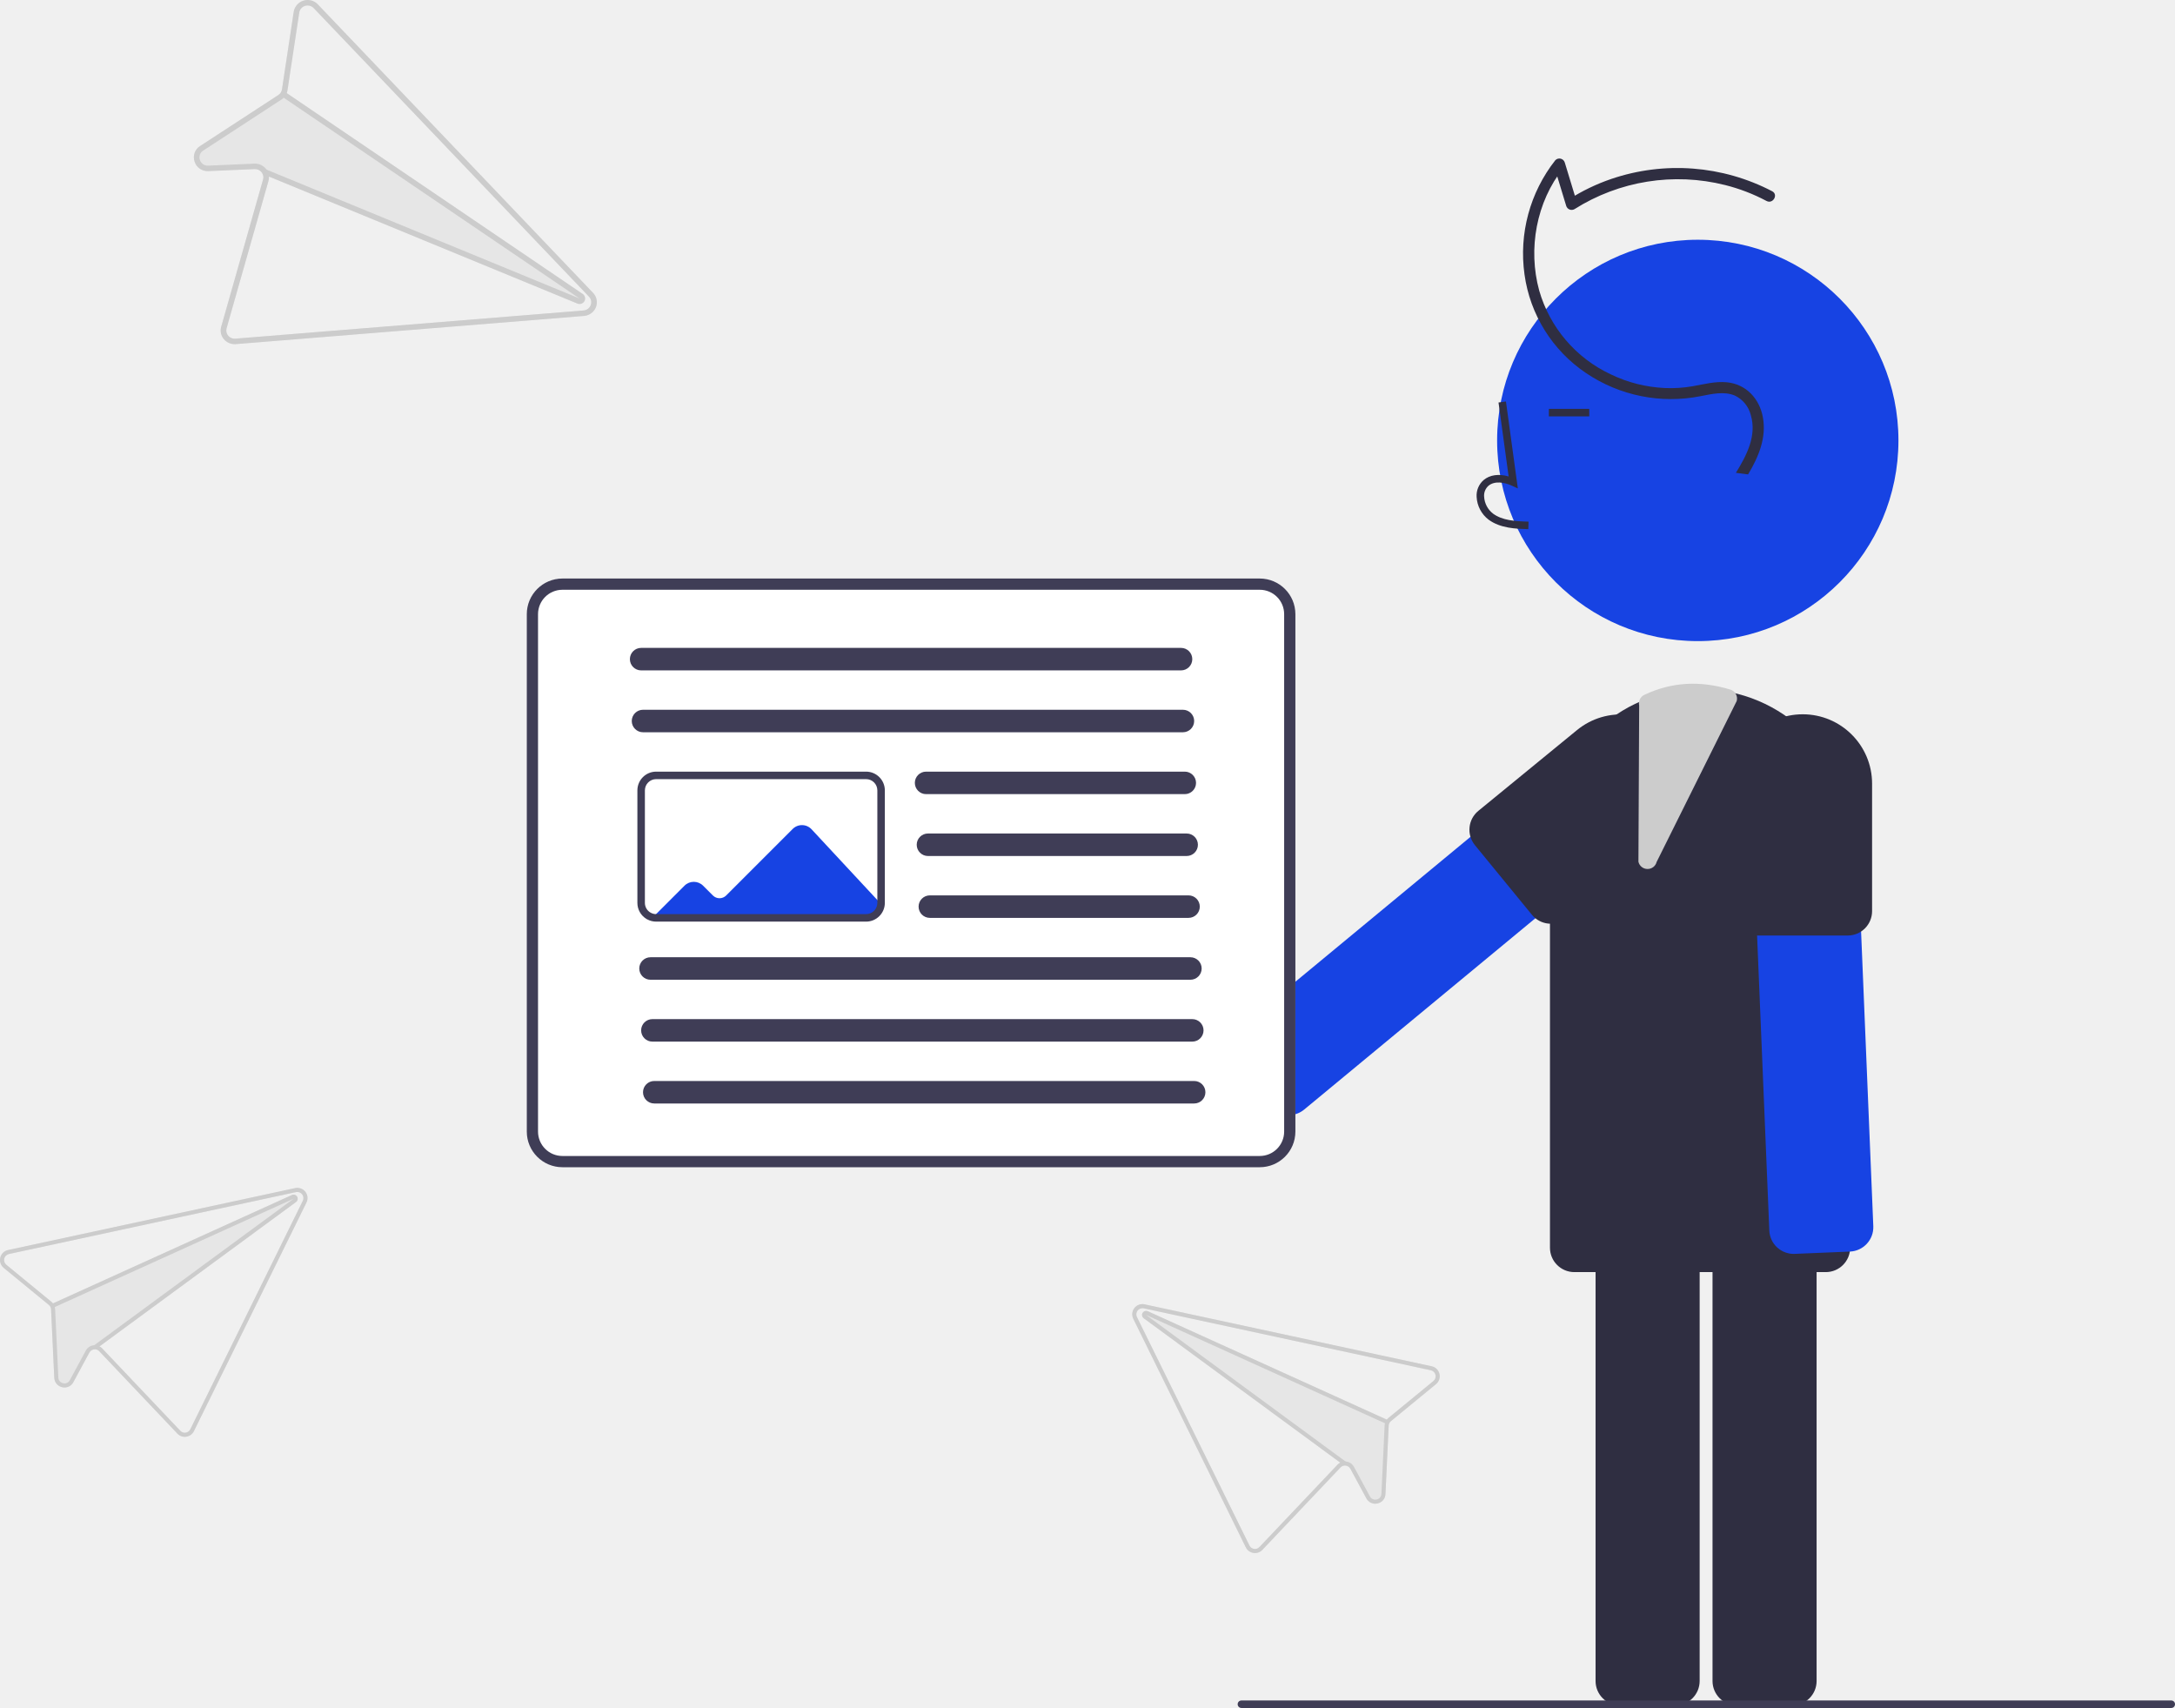
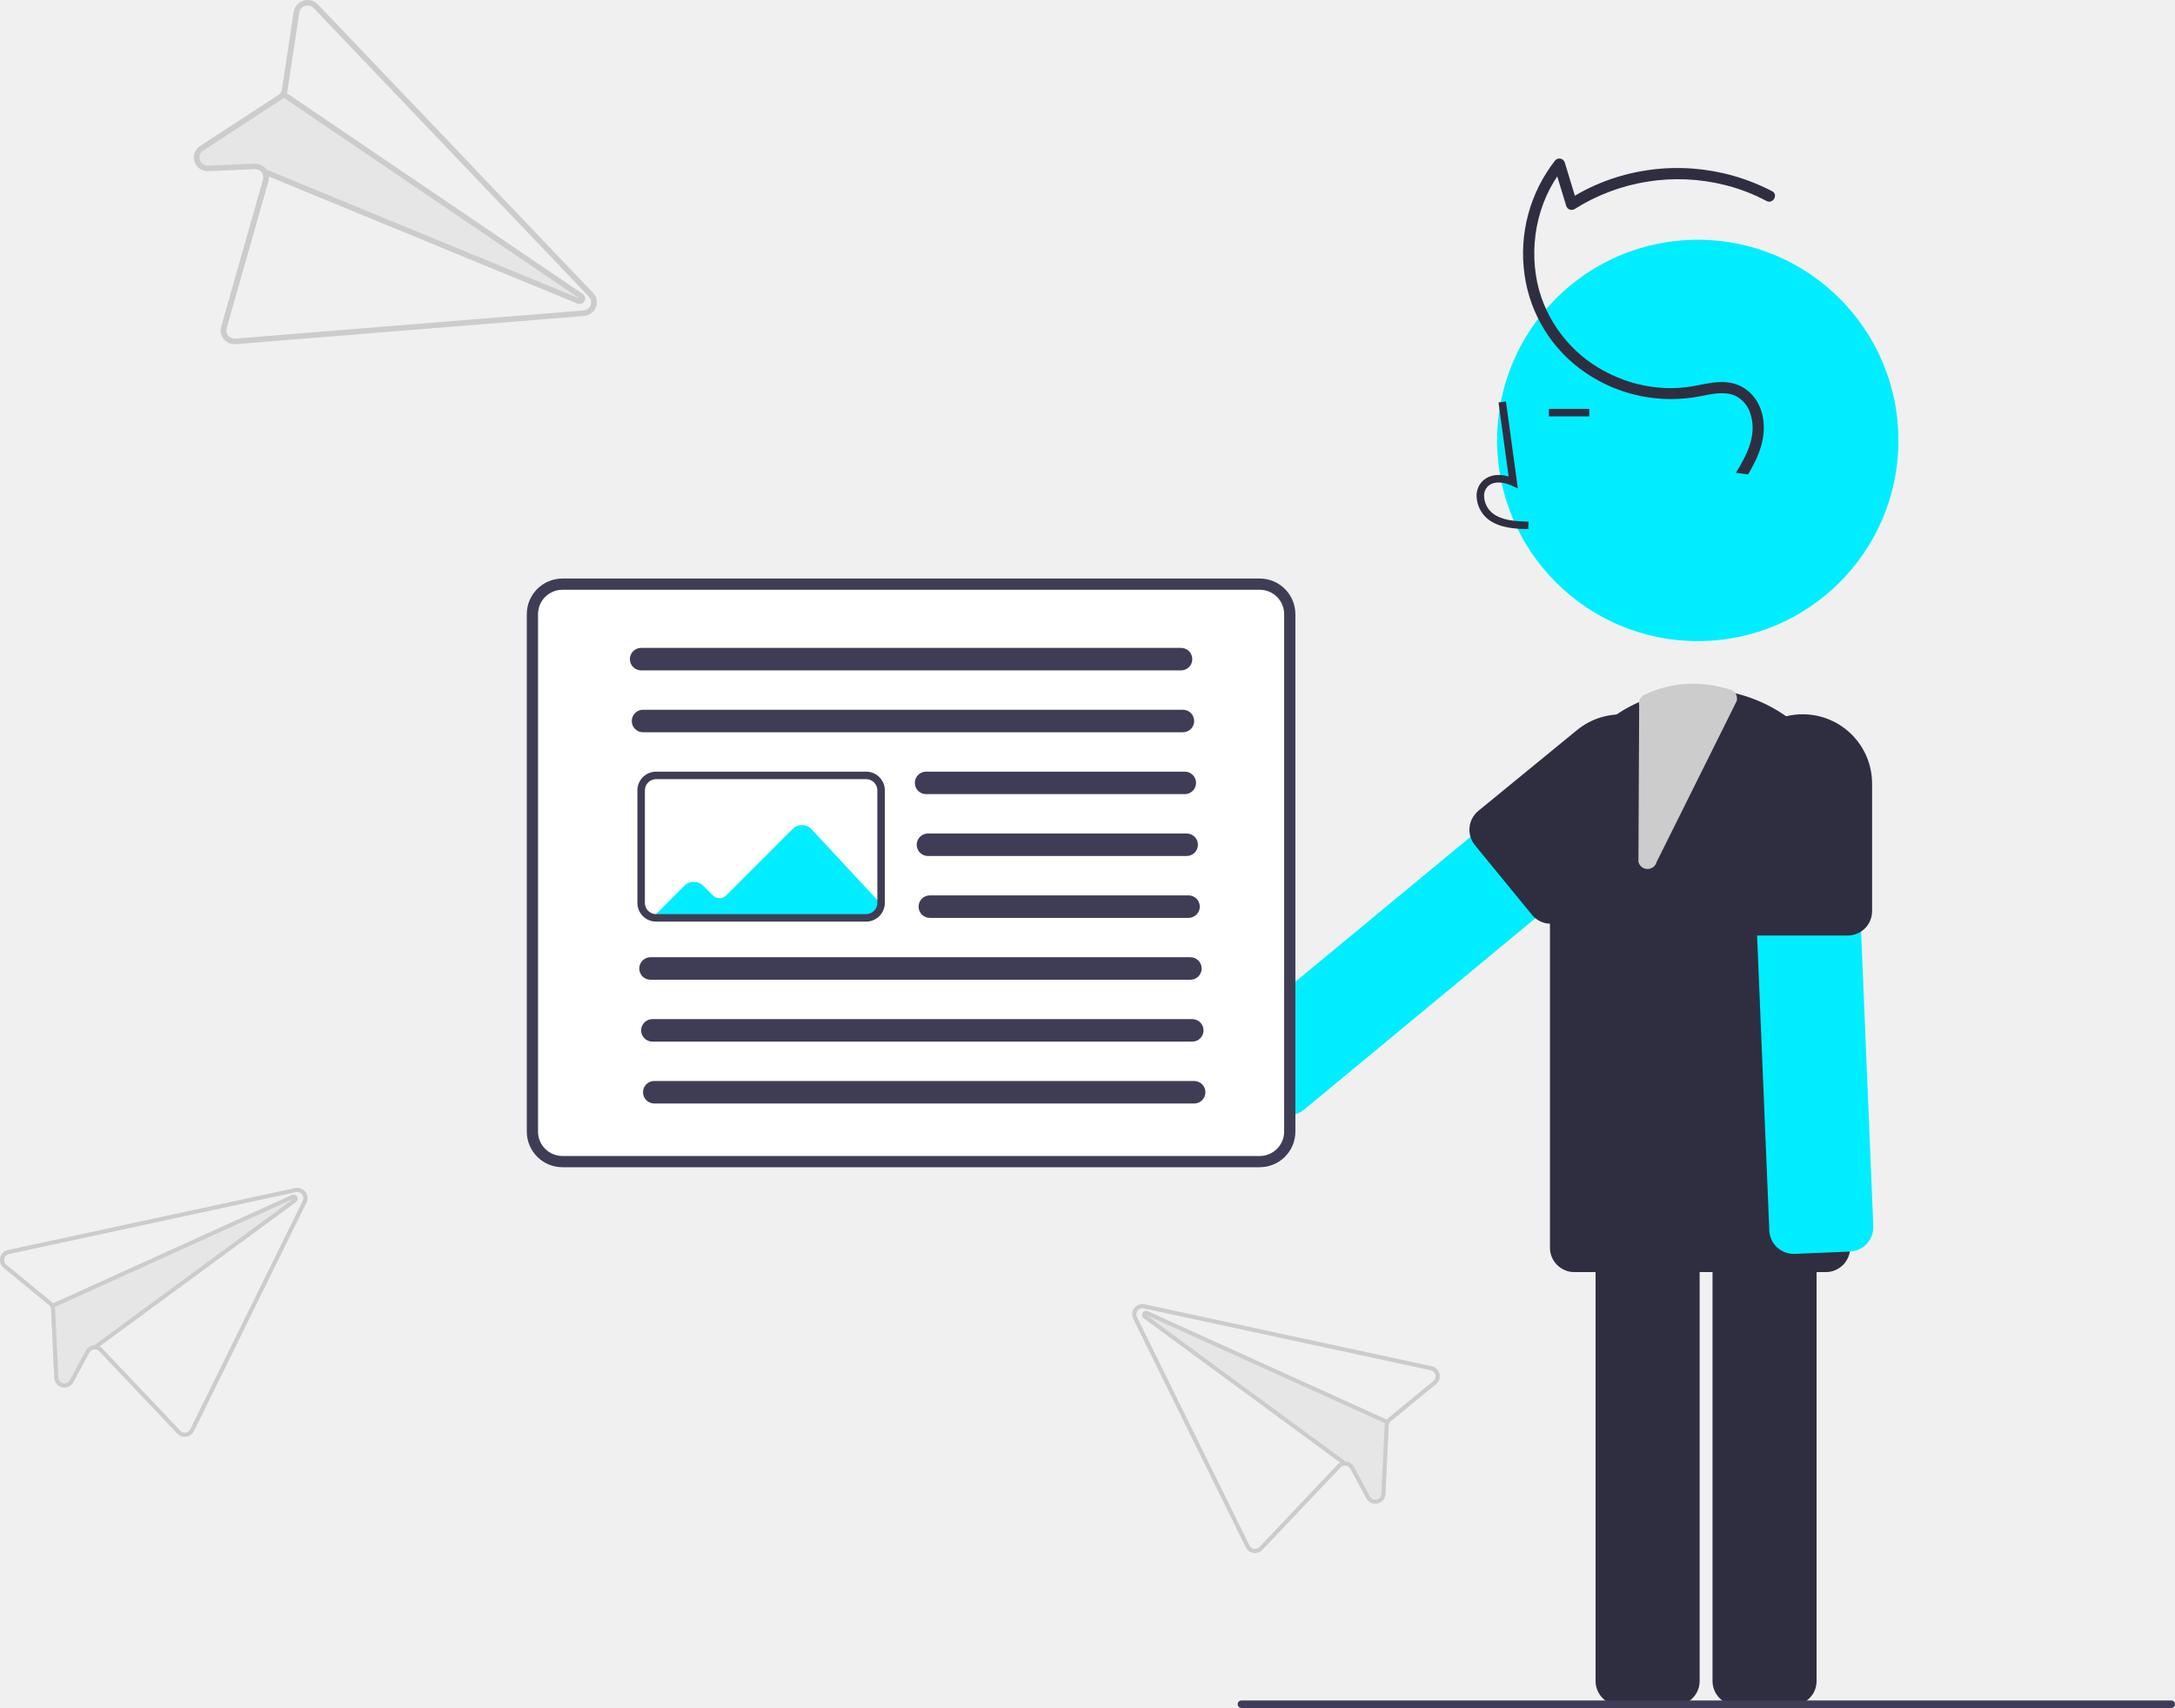
<svg xmlns="http://www.w3.org/2000/svg" data-name="Layer 1" width="580.101" height="455.488" viewBox="0 0 580.101 455.488">
-   <circle cx="452.82" cy="117.456" r="53.519" fill="#1743e3" />
+   <circle cx="452.82" cy="117.456" r="53.519" fill="#00eeff" />
  <path d="M766.702,670.558V547.543a6.508,6.508,0,0,1,6.5-6.5h14.759a6.508,6.508,0,0,1,6.5,6.5V670.558a6.508,6.508,0,0,1-6.5,6.5H773.202A6.508,6.508,0,0,1,766.702,670.558Z" transform="translate(-309.9494 -222.2559)" fill="#2f2e41" />
  <path d="M735.509,670.558V547.543a6.508,6.508,0,0,1,6.5-6.5h14.76a6.508,6.508,0,0,1,6.5,6.5V670.558a6.508,6.508,0,0,1-6.5,6.5H742.009A6.508,6.508,0,0,1,735.509,670.558Z" transform="translate(-309.9494 -222.2559)" fill="#2f2e41" />
  <path d="M723.346,555.005V446.061a40.031,40.031,0,0,1,40.031-40.031h0a40.031,40.031,0,0,1,40.031,40.031V555.005a6.5,6.5,0,0,1-6.5,6.5h-67.062A6.5,6.5,0,0,1,723.346,555.005Z" transform="translate(-309.9494 -222.2559)" fill="#2f2e41" />
  <path d="M717.573,363.37l.056-2c-3.721-.104-7.001-.337-9.466-2.138a6.148,6.148,0,0,1-2.381-4.528,3.514,3.514,0,0,1,1.153-2.895c1.636-1.382,4.269-.935,6.188-.055l1.655.759-3.173-23.19-1.981.271,2.699,19.727c-2.607-.767-5.023-.437-6.678.961a5.471,5.471,0,0,0-1.86,4.492,8.133,8.133,0,0,0,3.2,6.073C710.151,363.162,714.266,363.277,717.573,363.37Z" transform="translate(-309.9494 -222.2559)" fill="#2f2e41" />
  <rect x="413.103" y="109.04" width="10.771" height="2" fill="#2f2e41" />
-   <path d="M783.941,554.93a6.454,6.454,0,0,1-2.092-4.514L776.753,427.508a6.5,6.5,0,0,1,6.225-6.764l14.747-.612a6.506,6.506,0,0,1,6.763,6.225l5.096,122.909a6.508,6.508,0,0,1-6.225,6.764l-14.747.611a6.561,6.561,0,0,1-1.405-.091A6.453,6.453,0,0,1,783.941,554.93Z" transform="translate(-309.9494 -222.2559)" fill="#1743e3" />
+   <path d="M783.941,554.93a6.454,6.454,0,0,1-2.092-4.514L776.753,427.508a6.5,6.5,0,0,1,6.225-6.764l14.747-.612a6.506,6.506,0,0,1,6.763,6.225l5.096,122.909a6.508,6.508,0,0,1-6.225,6.764l-14.747.611a6.561,6.561,0,0,1-1.405-.091A6.453,6.453,0,0,1,783.941,554.93Z" transform="translate(-309.9494 -222.2559)" fill="#00eeff" />
  <path d="M802.759,471.744h-24a6.507,6.507,0,0,1-6.5-6.5v-34a18.5,18.5,0,0,1,37,0v34A6.507,6.507,0,0,1,802.759,471.744Z" transform="translate(-309.9494 -222.2559)" fill="#2f2e41" />
-   <path d="M648.638,517.293,639.229,505.921a6.508,6.508,0,0,1,.864-9.152l94.781-78.416a6.504,6.504,0,0,1,9.151.864l9.409,11.373a6.5,6.5,0,0,1-.865,9.151L657.79,518.157a6.507,6.507,0,0,1-8.144.119A6.561,6.561,0,0,1,648.638,517.293Z" transform="translate(-309.9494 -222.2559)" fill="#1743e3" />
+   <path d="M648.638,517.293,639.229,505.921a6.508,6.508,0,0,1,.864-9.152l94.781-78.416a6.504,6.504,0,0,1,9.151.864l9.409,11.373a6.5,6.5,0,0,1-.865,9.151L657.79,518.157a6.507,6.507,0,0,1-8.144.119A6.561,6.561,0,0,1,648.638,517.293Z" transform="translate(-309.9494 -222.2559)" fill="#00eeff" />
  <path d="M718.535,466.217l-15.203-18.57a6.507,6.507,0,0,1,.912-9.147l26.308-21.538a18.5,18.5,0,1,1,23.438,28.63l-26.308,21.538A6.507,6.507,0,0,1,718.535,466.217Z" transform="translate(-309.9494 -222.2559)" fill="#2f2e41" />
  <path d="M776.187,348.773c2.787-4.656,4.968-9.786,3.933-15.302-.924-4.926-4.469-8.762-9.567-9.266-3.07-.303-6.125.516-9.123,1.05a34.246,34.246,0,0,1-7.448.482,36.994,36.994,0,0,1-14.451-3.664,35.469,35.469,0,0,1-19.056-22.331c-3.042-11.074-.783-23.649,6.44-32.663l-2.507-.662,3.264,10.724a1.515,1.515,0,0,0,2.204.896,51.664,51.664,0,0,1,40.201-6.427,48.947,48.947,0,0,1,11.031,4.243c1.704.906,3.221-1.683,1.514-2.59a54.697,54.697,0,0,0-42.915-3.288,52.214,52.214,0,0,0-11.345,5.472l2.204.896-3.264-10.724a1.512,1.512,0,0,0-2.507-.662,40.207,40.207,0,0,0-8.241,30.483,37.94,37.94,0,0,0,16.429,26.319,40.458,40.458,0,0,0,30.554,6.142c2.936-.564,6.265-1.372,9.146-.143a7.9,7.9,0,0,1,4.234,5.208c1.632,5.531-1.145,10.784-3.982,15.383Z" transform="translate(-309.9494 -222.2559)" fill="#2f2e41" />
  <path d="M749.376,453.997l-.037-0a2.466,2.466,0,0,1-2.399-1.927l.196-41.668a2.535,2.535,0,0,1,1.4-2.853c7.253-3.407,14.749-3.865,22.913-1.397a2.502,2.502,0,0,1,1.707,3.042L751.79,452.136A2.465,2.465,0,0,1,749.376,453.997Z" transform="translate(-309.9494 -222.2559)" fill="#ccc" />
  <path d="M889.051,677.744h-248a1,1,0,0,1,0-2h248a1,1,0,0,1,0,2Z" transform="translate(-309.9494 -222.2559)" fill="#3f3d56" />
  <path d="M645.949,533.538h-186a9.511,9.511,0,0,1-9.5-9.5v-138a9.511,9.511,0,0,1,9.5-9.5h186a9.511,9.511,0,0,1,9.5,9.5v138A9.511,9.511,0,0,1,645.949,533.538Z" transform="translate(-309.9494 -222.2559)" fill="#fff" />
-   <path d="M484.027,466.948l35.971.59h20.952a3.504,3.504,0,0,0,3.5-3.5v-1.223l-18.041-19.399a3.5,3.5,0,0,0-5.038-.091l-17.744,17.744a2.502,2.502,0,0,1-3.534.001l-2.626-2.622a3.503,3.503,0,0,0-4.949.002Z" transform="translate(-309.9494 -222.2559)" fill="#1743e3" />
+   <path d="M484.027,466.948l35.971.59h20.952a3.504,3.504,0,0,0,3.5-3.5v-1.223l-18.041-19.399a3.5,3.5,0,0,0-5.038-.091l-17.744,17.744a2.502,2.502,0,0,1-3.534.001l-2.626-2.622a3.503,3.503,0,0,0-4.949.002Z" transform="translate(-309.9494 -222.2559)" fill="#00eeff" />
  <path d="M645.949,533.538h-186a9.511,9.511,0,0,1-9.5-9.5v-138a9.511,9.511,0,0,1,9.5-9.5h186a9.511,9.511,0,0,1,9.5,9.5v138A9.511,9.511,0,0,1,645.949,533.538Zm-186-154a6.507,6.507,0,0,0-6.5,6.5v138a6.507,6.507,0,0,0,6.5,6.5h186a6.507,6.507,0,0,0,6.5-6.5v-138a6.507,6.507,0,0,0-6.5-6.5Z" transform="translate(-309.9494 -222.2559)" fill="#3f3d56" />
  <path d="M624.949,401.038h-144a3,3,0,0,1,0-6h144a3,3,0,0,1,0,6Z" transform="translate(-309.9494 -222.2559)" fill="#3f3d56" />
  <path d="M625.449,417.538h-144a3,3,0,0,1,0-6h144a3,3,0,0,1,0,6Z" transform="translate(-309.9494 -222.2559)" fill="#3f3d56" />
  <path d="M625.949,434.038h-69a3,3,0,0,1,0-6h69a3,3,0,0,1,0,6Z" transform="translate(-309.9494 -222.2559)" fill="#3f3d56" />
  <path d="M626.449,450.538h-69a3,3,0,0,1,0-6h69a3,3,0,0,1,0,6Z" transform="translate(-309.9494 -222.2559)" fill="#3f3d56" />
  <path d="M626.949,467.038h-69a3,3,0,0,1,0-6h69a3,3,0,0,1,0,6Z" transform="translate(-309.9494 -222.2559)" fill="#3f3d56" />
  <path d="M627.449,483.538h-144a3,3,0,0,1,0-6h144a3,3,0,0,1,0,6Z" transform="translate(-309.9494 -222.2559)" fill="#3f3d56" />
  <path d="M627.949,500.038h-144a3,3,0,0,1,0-6h144a3,3,0,0,1,0,6Z" transform="translate(-309.9494 -222.2559)" fill="#3f3d56" />
  <path d="M628.449,516.538h-144a3,3,0,1,1,0-6h144a3,3,0,0,1,0,6Z" transform="translate(-309.9494 -222.2559)" fill="#3f3d56" />
  <path d="M540.949,468.038h-56a4.916,4.916,0,0,1-2.384-.61h-.014l-.254-.153a4.98,4.98,0,0,1-2.348-4.237v-30a5.006,5.006,0,0,1,5-5h56a5.006,5.006,0,0,1,5,5v30A5.006,5.006,0,0,1,540.949,468.038Zm-57.714-2.541.144.088a2.906,2.906,0,0,0,1.571.452h56a3.003,3.003,0,0,0,3-3v-30a3.003,3.003,0,0,0-3-3h-56a3.003,3.003,0,0,0-3,3v30A2.987,2.987,0,0,0,483.235,465.497Z" transform="translate(-309.9494 -222.2559)" fill="#3f3d56" />
  <path d="M312.093,555.619a2.722,2.722,0,0,0-1.149,4.763l12.027,9.873a1.769,1.769,0,0,1,.429.529,1.663,1.663,0,0,1,.167.655l.855,18.232a2.66,2.66,0,0,0,2.108,2.527l.021.005a2.657,2.657,0,0,0,2.975-1.363l4.27-7.898a1.637,1.637,0,0,1,1.457-.847,1.582,1.582,0,0,1,1.163.508L357.264,604.584a2.701,2.701,0,0,0,2.381.816,2.729,2.729,0,0,0,2.027-1.484l30.015-60.953a2.72,2.72,0,0,0-3.015-3.864l-.982.211-75.596,16.307Zm-.462,3.924a1.635,1.635,0,0,1,.694-2.859l75.572-16.301,1.006-.217a1.635,1.635,0,0,1,1.81,2.316L360.698,603.434a1.631,1.631,0,0,1-2.645.4l-20.847-21.982a2.607,2.607,0,0,0-.71-.541l52.412-38.5a1.089,1.089,0,0,0-.908-1.938.949.949,0,0,0-.175.061L324.082,569.844a2.682,2.682,0,0,0-.423-.428l-12.027-9.873Z" transform="translate(-309.9494 -222.2559)" fill="#e6e6e6" />
  <path d="M312.093,555.619a2.722,2.722,0,0,0-1.149,4.763l12.027,9.873a1.769,1.769,0,0,1,.429.529,1.663,1.663,0,0,1,.167.655l.855,18.232a2.66,2.66,0,0,0,2.108,2.527l.021.005a2.657,2.657,0,0,0,2.975-1.363l4.27-7.898a1.637,1.637,0,0,1,1.457-.847,1.582,1.582,0,0,1,1.163.508L357.264,604.584a2.701,2.701,0,0,0,2.381.816,2.729,2.729,0,0,0,2.027-1.484l30.015-60.953a2.72,2.72,0,0,0-3.015-3.864l-.982.211-75.596,16.307Zm-.462,3.924a1.635,1.635,0,0,1,.694-2.859l75.572-16.301,1.006-.217a1.635,1.635,0,0,1,1.81,2.316L360.698,603.434a1.631,1.631,0,0,1-2.645.4l-20.847-21.982a2.607,2.607,0,0,0-.71-.541,2.646,2.646,0,0,0-1.235-.307c-.061-.002-.123.001-.185.004l-.005-.001A2.713,2.713,0,0,0,332.842,582.424l-4.271,7.904a1.583,1.583,0,0,1-1.789.813l-.011-.002a1.579,1.579,0,0,1-1.263-1.516l-.855-18.232a2.573,2.573,0,0,0-.086-.57l.001-.005a2.607,2.607,0,0,0-.197-.517,2.527,2.527,0,0,0-.289-.454,2.682,2.682,0,0,0-.423-.428l-12.027-9.873Z" transform="translate(-309.9494 -222.2559)" fill="#ccc" />
  <path d="M324.082,569.844l63.744-28.909a.949.949,0,0,1,.175-.061,1.089,1.089,0,0,1,.908,1.938l-52.412,38.5-.925.681-.641-.877.141-.108.005.001,53.185-39.075-63.693,28.881-.001.005-.278.122-.449-.99Z" transform="translate(-309.9494 -222.2559)" fill="#ccc" />
  <path d="M691.806,586.619l-75.596-16.307-.982-.211a2.72,2.72,0,0,0-3.015,3.864L642.227,634.917a2.729,2.729,0,0,0,2.027,1.484,2.701,2.701,0,0,0,2.381-.816l20.847-21.982a1.582,1.582,0,0,1,1.163-.508,1.637,1.637,0,0,1,1.457.847l4.27,7.898a2.657,2.657,0,0,0,2.975,1.363l.021-.005a2.66,2.66,0,0,0,2.108-2.527l.855-18.232a1.663,1.663,0,0,1,.167-.655,1.769,1.769,0,0,1,.429-.529l12.027-9.873a2.722,2.722,0,0,0-1.149-4.763Zm.462,3.924-12.027,9.873a2.683,2.683,0,0,0-.423.428L616.073,571.935a.949.949,0,0,0-.175-.061,1.089,1.089,0,0,0-.908,1.938l52.412,38.5a2.607,2.607,0,0,0-.71.541l-20.847,21.982a1.631,1.631,0,0,1-2.645-.4L613.186,573.481a1.635,1.635,0,0,1,1.81-2.316l1.006.217L691.574,587.684a1.635,1.635,0,0,1,.694,2.859Z" transform="translate(-309.9494 -222.2559)" fill="#e6e6e6" />
  <path d="M691.806,586.619l-75.596-16.307-.982-.211a2.72,2.72,0,0,0-3.015,3.864L642.227,634.917a2.729,2.729,0,0,0,2.027,1.484,2.701,2.701,0,0,0,2.381-.816l20.847-21.982a1.582,1.582,0,0,1,1.163-.508,1.637,1.637,0,0,1,1.457.847l4.27,7.898a2.657,2.657,0,0,0,2.975,1.363l.021-.005a2.66,2.66,0,0,0,2.108-2.527l.855-18.232a1.663,1.663,0,0,1,.167-.655,1.769,1.769,0,0,1,.429-.529l12.027-9.873a2.722,2.722,0,0,0-1.149-4.763Zm.462,3.924-12.027,9.873a2.683,2.683,0,0,0-.423.428,2.527,2.527,0,0,0-.289.454,2.607,2.607,0,0,0-.197.517l.001.005a2.573,2.573,0,0,0-.086.57l-.855,18.232a1.579,1.579,0,0,1-1.263,1.516l-.011.002a1.583,1.583,0,0,1-1.789-.813l-4.271-7.904a2.713,2.713,0,0,0-2.229-1.417l-.005.001c-.062-.003-.124-.006-.185-.004a2.646,2.646,0,0,0-1.235.307,2.607,2.607,0,0,0-.71.541l-20.847,21.982a1.631,1.631,0,0,1-2.645-.4L613.186,573.481a1.635,1.635,0,0,1,1.81-2.316l1.006.217L691.574,587.684a1.635,1.635,0,0,1,.694,2.859Z" transform="translate(-309.9494 -222.2559)" fill="#ccc" />
  <path d="M680.058,600.952l-.449.99-.278-.122-.001-.005-63.693-28.881,53.185,39.075.005-.001.141.108-.641.877-.925-.681-52.412-38.5a1.089,1.089,0,0,1,.908-1.938.949.949,0,0,1,.175.061l63.744,28.909Z" transform="translate(-309.9494 -222.2559)" fill="#ccc" />
  <path d="M394.705,223.412a3.758,3.758,0,0,0-6.414,1.969l-3.136,20.707a2.352,2.352,0,0,1-.32.861,2.258,2.258,0,0,1-.653.646L363.336,261.189a3.545,3.545,0,0,0-1.487,4.18l.009.028a3.642,3.642,0,0,0,3.701,2.49l12.302-.534a2.255,2.255,0,0,1,2.024,1.096,2.094,2.094,0,0,1,.222,1.693l-11.164,39.26a3.581,3.581,0,0,0,.718,3.312,3.777,3.777,0,0,0,3.175,1.313l92.868-7.514a3.765,3.765,0,0,0,2.253-.979,3.61,3.61,0,0,0,.167-5.172l-.941-.988-72.479-75.962Zm-4.942,2.181a2.186,2.186,0,0,1,.684-1.277,2.273,2.273,0,0,1,3.169.101l72.456,75.939.965,1.01a2.181,2.181,0,0,1,.592,1.308,2.213,2.213,0,0,1-2.041,2.382l-92.868,7.514a2.278,2.278,0,0,1-.779-.073,2.19,2.19,0,0,1-1.557-2.702l11.164-39.259a3.444,3.444,0,0,0,.136-1.193l82.243,33.86a1.515,1.515,0,0,0,1.655-.316,1.445,1.445,0,0,0-.014-2.072,1.295,1.295,0,0,0-.196-.16l-78.949-53.57a3.553,3.553,0,0,0,.205-.784l3.136-20.707Z" transform="translate(-309.9494 -222.2559)" fill="#e6e6e6" />
  <path d="M394.705,223.412a3.758,3.758,0,0,0-6.414,1.969l-3.136,20.707a2.352,2.352,0,0,1-.32.861,2.258,2.258,0,0,1-.653.646L363.336,261.189a3.545,3.545,0,0,0-1.487,4.18l.009.028a3.642,3.642,0,0,0,3.701,2.49l12.302-.534a2.255,2.255,0,0,1,2.024,1.096,2.094,2.094,0,0,1,.222,1.693l-11.164,39.26a3.581,3.581,0,0,0,.718,3.312,3.777,3.777,0,0,0,3.175,1.313l92.868-7.514a3.765,3.765,0,0,0,2.253-.979,3.61,3.61,0,0,0,.167-5.172l-.941-.988-72.479-75.962Zm-4.942,2.181a2.186,2.186,0,0,1,.684-1.277,2.273,2.273,0,0,1,3.169.101l72.456,75.939.965,1.01a2.181,2.181,0,0,1,.592,1.308,2.213,2.213,0,0,1-2.041,2.382l-92.868,7.514a2.278,2.278,0,0,1-.779-.073,2.19,2.19,0,0,1-1.557-2.702l11.164-39.259a3.444,3.444,0,0,0,.136-1.193,3.511,3.511,0,0,0-.51-1.638c-.04-.072-.087-.141-.134-.211l-.002-.007a3.745,3.745,0,0,0-3.238-1.593l-12.31.536a2.169,2.169,0,0,1-2.217-1.503l-.005-.014a2.104,2.104,0,0,1,.893-2.506l20.846-13.595a3.515,3.515,0,0,0,.611-.493l.007-.002a3.519,3.519,0,0,0,.469-.585,3.374,3.374,0,0,0,.33-.648,3.553,3.553,0,0,0,.205-.784l3.136-20.707Z" transform="translate(-309.9494 -222.2559)" fill="#ccc" />
  <path d="M386.422,247.083l78.949,53.57a1.295,1.295,0,0,1,.196.16,1.445,1.445,0,0,1,.322,1.623,1.504,1.504,0,0,1-1.963.765l-82.243-33.86-1.453-.596.58-1.346.226.088.002.007,83.465,34.355L385.623,248.317l-.007.002-.34-.236.849-1.203Z" transform="translate(-309.9494 -222.2559)" fill="#ccc" />
</svg>
